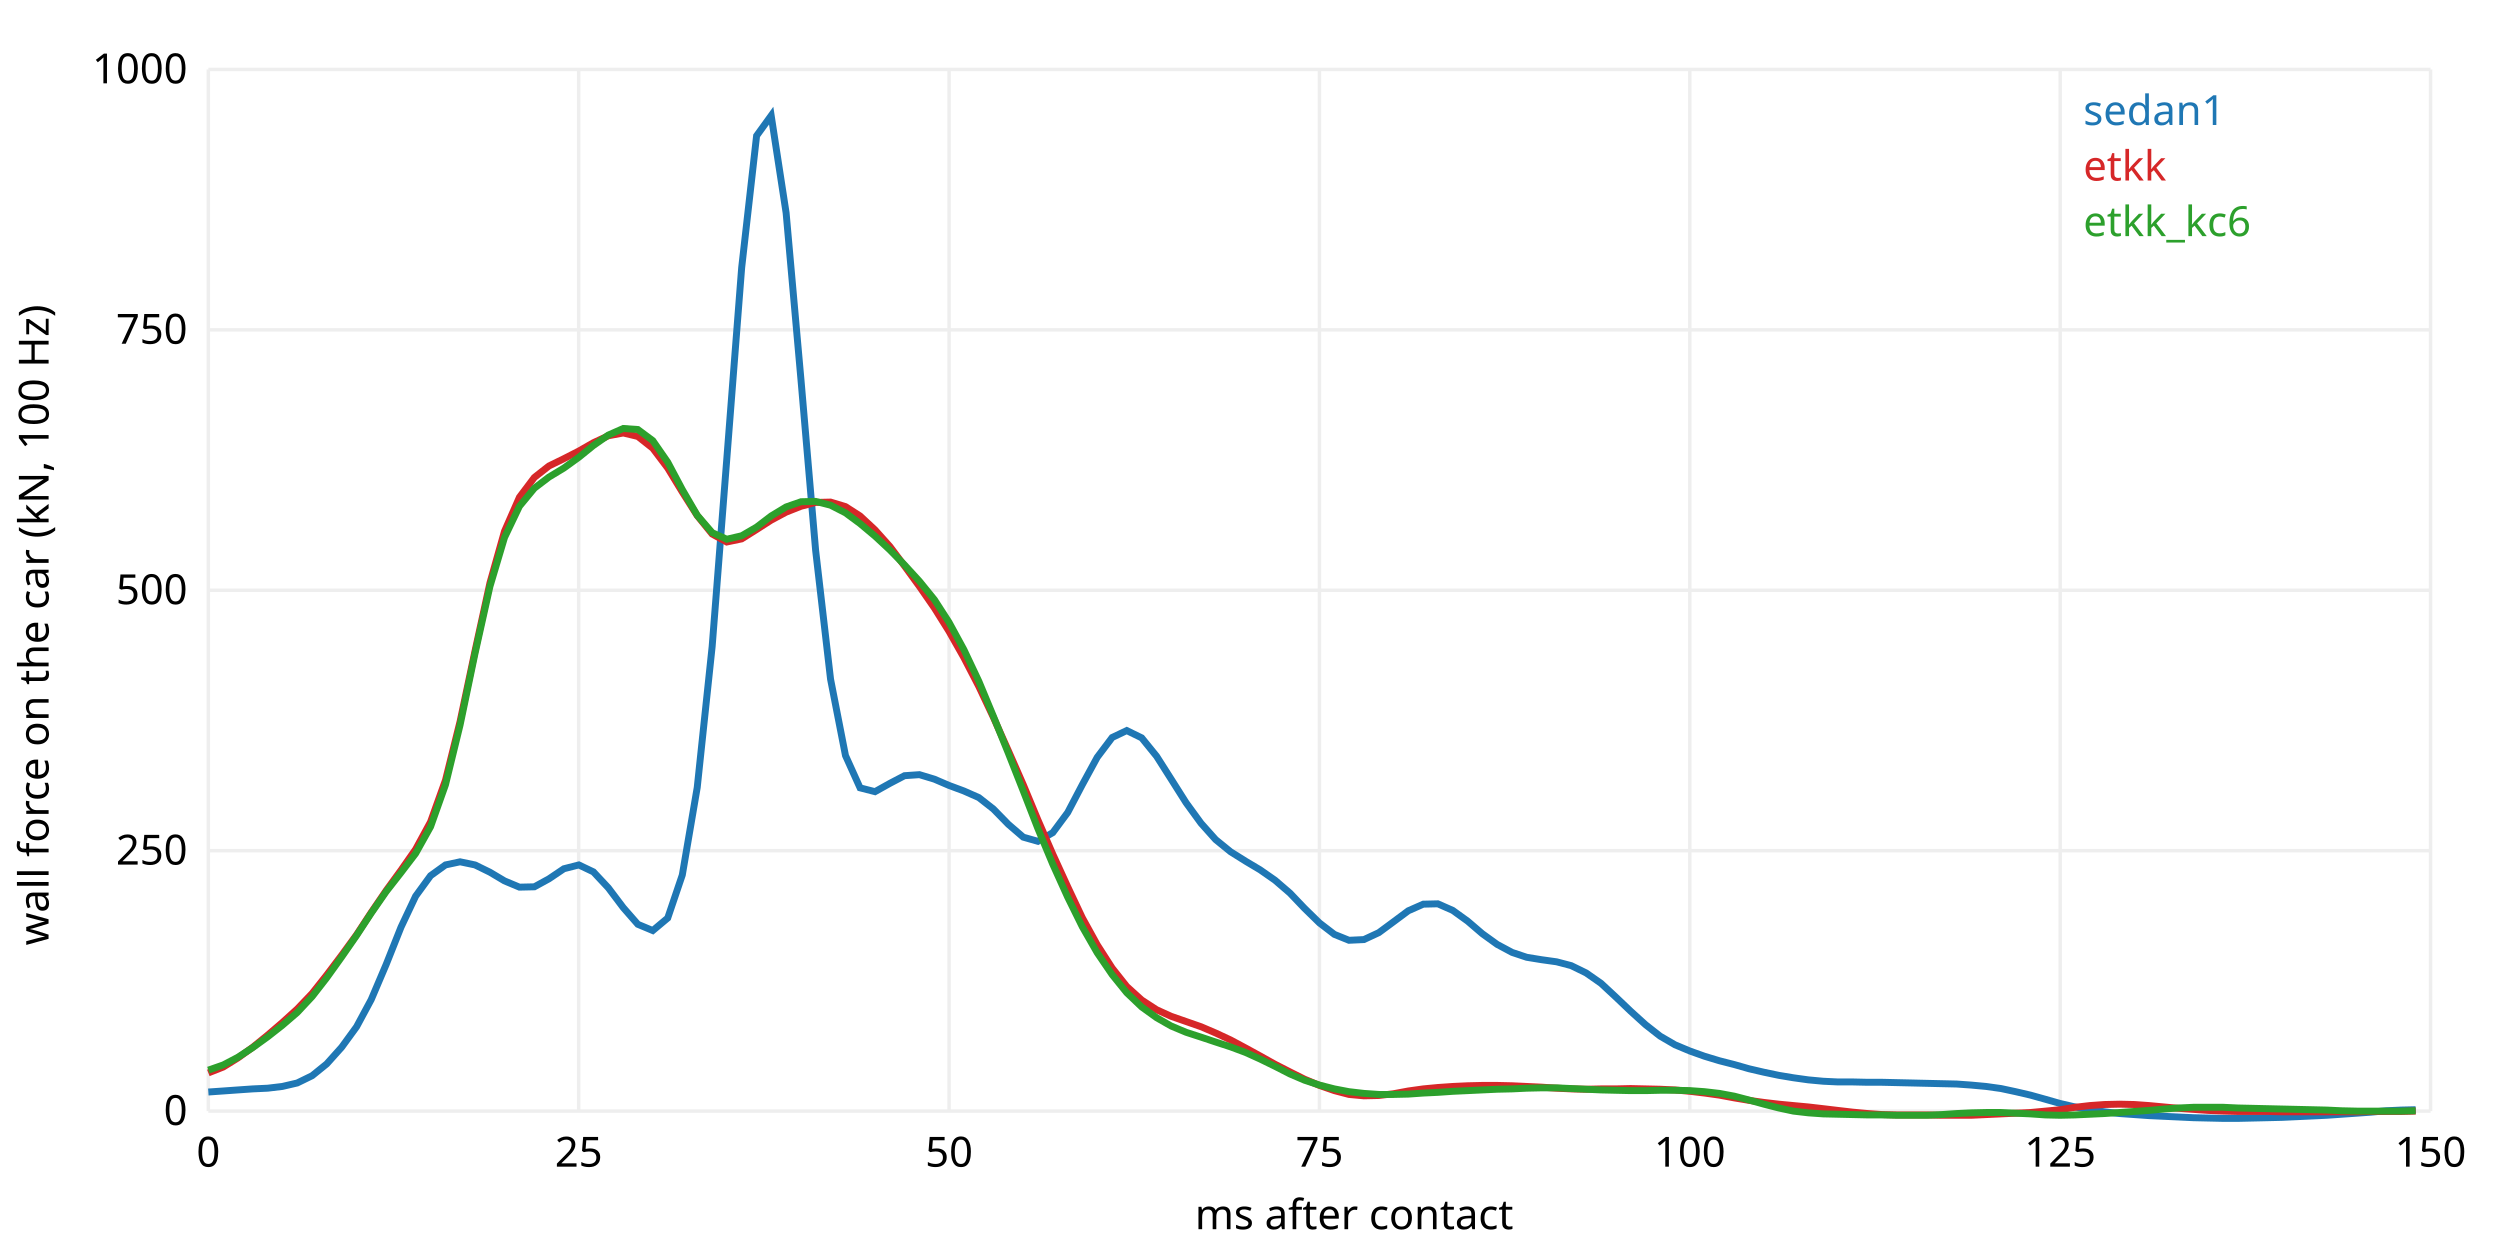
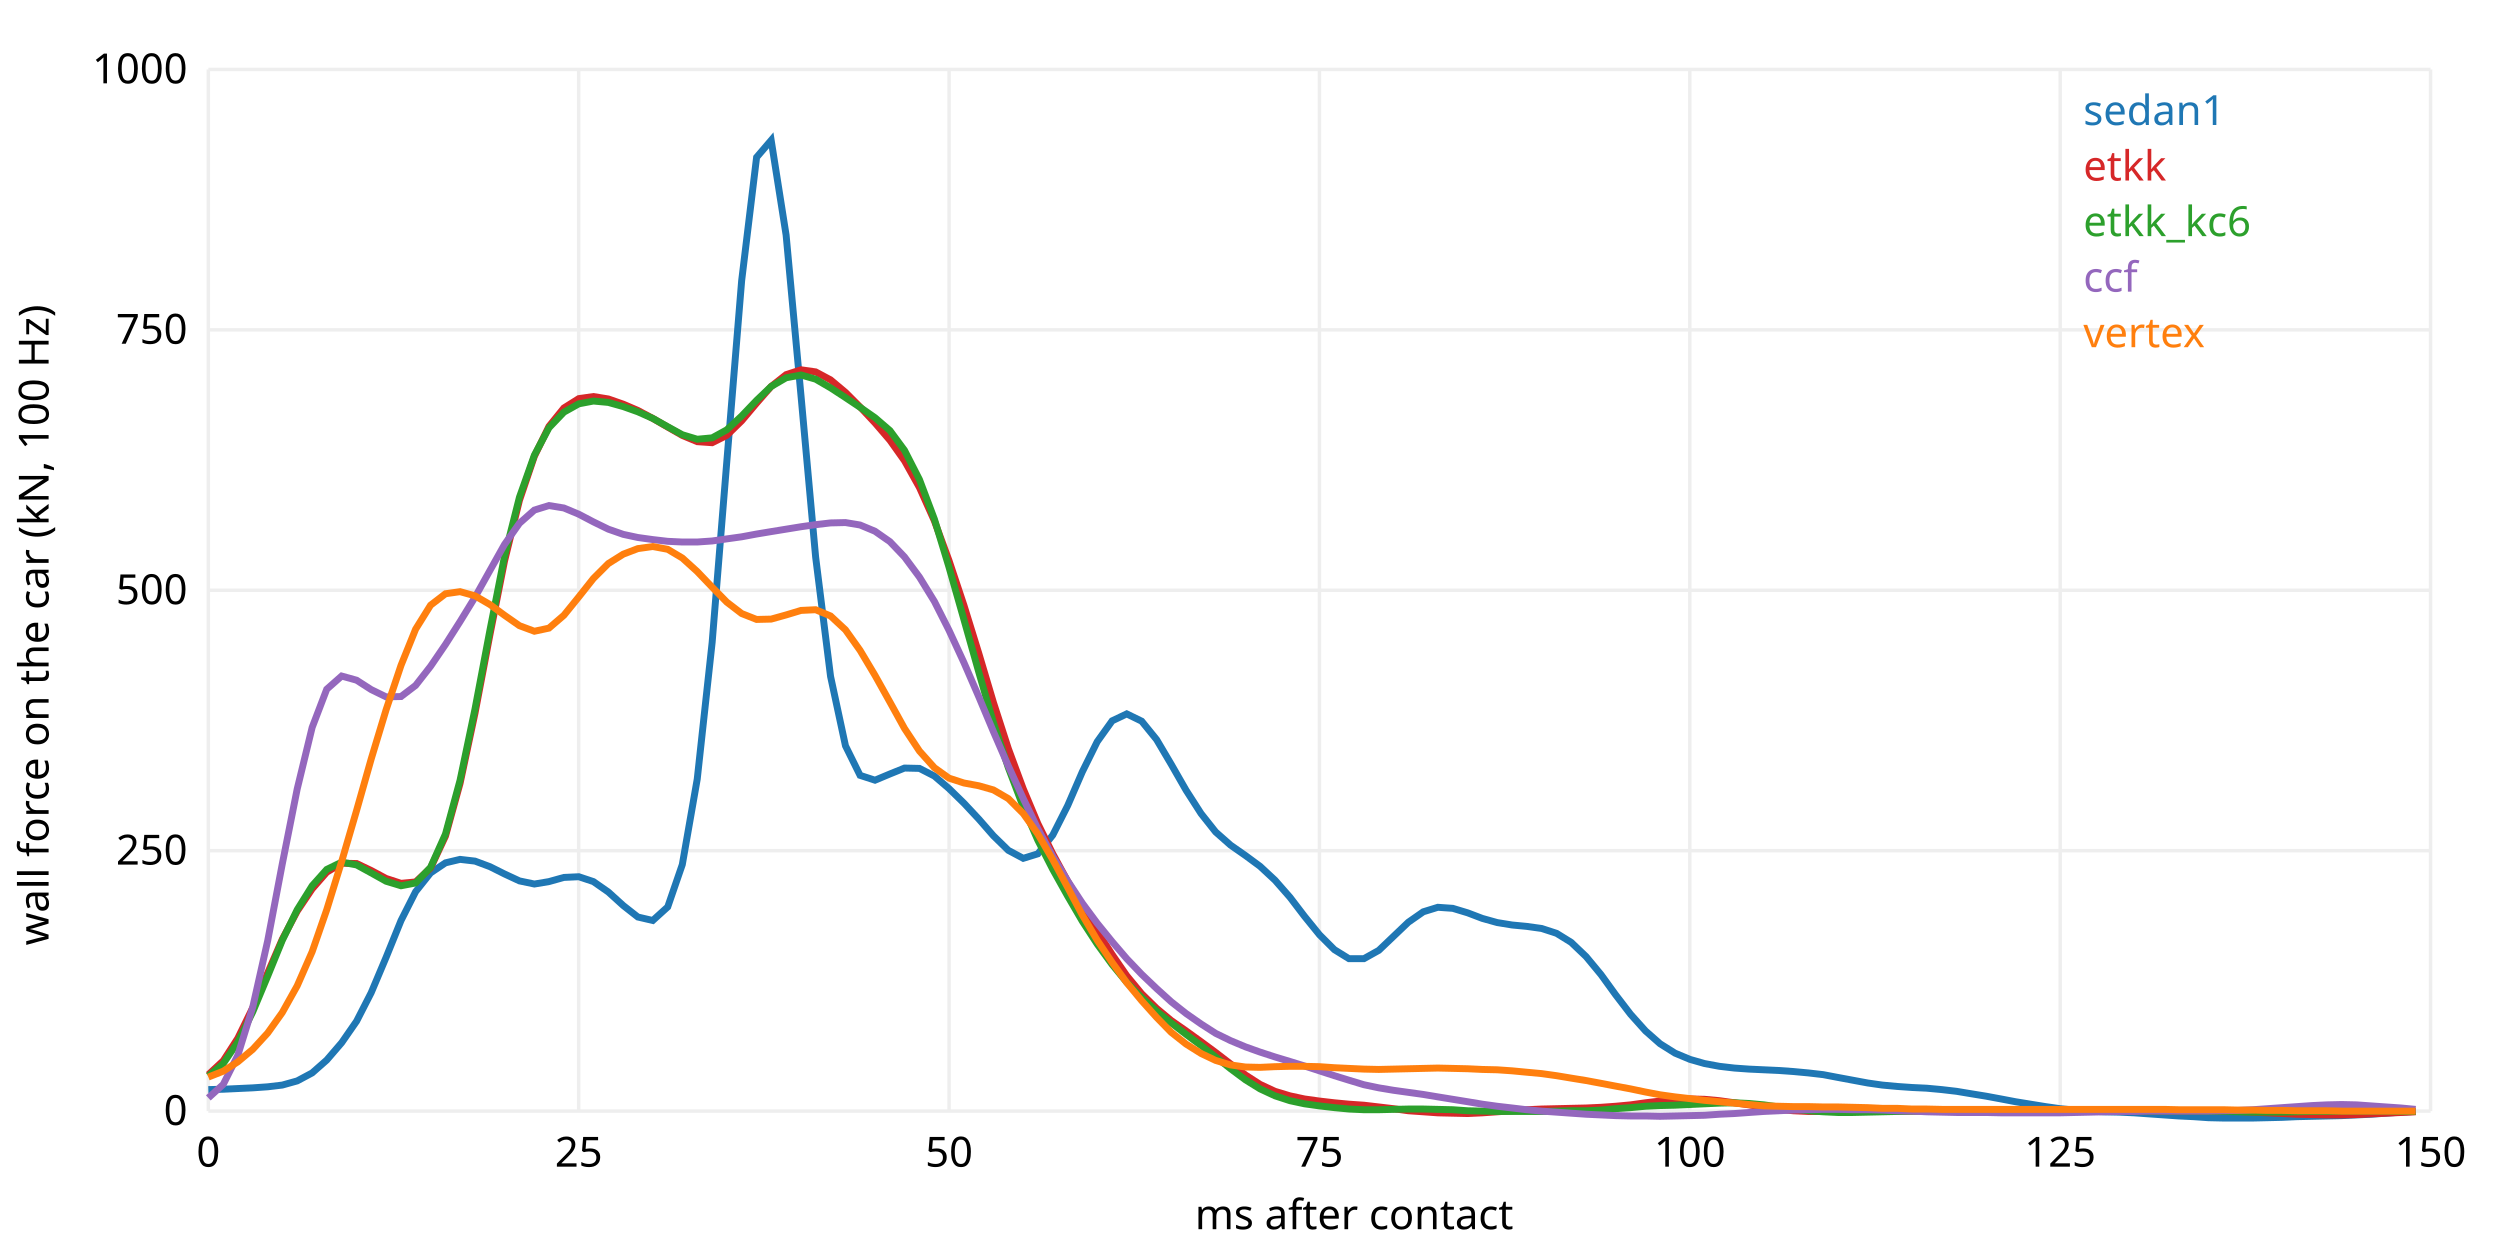
<svg xmlns="http://www.w3.org/2000/svg" viewBox="0 0 720 360" font-family="sans-serif" font-size="12">
  <rect width="720" height="360" fill="white" />
  <line x1="60" x2="60" y1="20" y2="320" stroke="#eee" />
  <text x="60" y="336" text-anchor="middle">0</text>
  <line x1="166.667" x2="166.667" y1="20" y2="320" stroke="#eee" />
  <text x="166.667" y="336" text-anchor="middle">25</text>
  <line x1="273.333" x2="273.333" y1="20" y2="320" stroke="#eee" />
  <text x="273.333" y="336" text-anchor="middle">50</text>
  <line x1="380" x2="380" y1="20" y2="320" stroke="#eee" />
  <text x="380" y="336" text-anchor="middle">75</text>
  <line x1="486.667" x2="486.667" y1="20" y2="320" stroke="#eee" />
  <text x="486.667" y="336" text-anchor="middle">100</text>
  <line x1="593.333" x2="593.333" y1="20" y2="320" stroke="#eee" />
  <text x="593.333" y="336" text-anchor="middle">125</text>
  <line x1="700" x2="700" y1="20" y2="320" stroke="#eee" />
  <text x="700" y="336" text-anchor="middle">150</text>
  <line x1="60" x2="700" y1="320" y2="320" stroke="#eee" />
  <text x="54" y="324" text-anchor="end">0</text>
  <line x1="60" x2="700" y1="245" y2="245" stroke="#eee" />
  <text x="54" y="249" text-anchor="end">250</text>
  <line x1="60" x2="700" y1="170" y2="170" stroke="#eee" />
  <text x="54" y="174" text-anchor="end">500</text>
  <line x1="60" x2="700" y1="95" y2="95" stroke="#eee" />
  <text x="54" y="99" text-anchor="end">750</text>
  <line x1="60" x2="700" y1="20" y2="20" stroke="#eee" />
  <text x="54" y="24" text-anchor="end">1000</text>
  <text x="390" y="354" text-anchor="middle">ms after contact</text>
  <text x="14" y="180" transform="rotate(-90 14 180)" text-anchor="middle">wall force on the car (kN, 100 Hz)</text>
-   <polyline fill="none" stroke="#1f77b4" stroke-width="2" points="60.0,314.5 64.3,314.2 68.5,313.9 72.8,313.6 77.1,313.4 81.3,312.9 85.6,311.9 89.9,309.8 94.1,306.4 98.4,301.6 102.7,295.7 106.9,287.9 111.2,277.8 115.5,267.0 119.7,258.1 124.0,252.2 128.3,249.1 132.5,248.2 136.8,249.1 141.1,251.2 145.3,253.7 149.6,255.5 153.9,255.4 158.1,253.1 162.4,250.2 166.7,249.1 170.9,251.1 175.2,255.7 179.5,261.4 183.7,266.2 188.0,268.0 192.3,264.4 196.5,252.0 200.8,226.8 205.1,186.2 209.3,132.4 213.6,77.1 217.9,39.1 222.1,33.3 226.4,61.3 230.7,109.6 234.9,158.5 239.2,195.6 243.5,217.6 247.7,226.9 252.0,228.0 256.3,225.6 260.5,223.4 264.8,223.1 269.1,224.4 273.3,226.2 277.6,227.8 281.9,229.7 286.1,233.0 290.4,237.4 294.7,241.1 298.9,242.3 303.2,239.8 307.5,234.0 311.7,226.0 316.0,218.1 320.3,212.4 324.5,210.4 328.8,212.5 333.1,217.8 337.3,224.4 341.6,231.2 345.9,237.1 350.1,241.8 354.4,245.3 358.7,248.0 362.9,250.5 367.2,253.5 371.5,257.2 375.7,261.6 380.0,265.8 384.3,269.1 388.5,270.8 392.8,270.6 397.1,268.6 401.3,265.5 405.6,262.3 409.9,260.4 414.1,260.3 418.4,262.2 422.7,265.3 426.9,268.9 431.2,272.0 435.5,274.3 439.7,275.7 444.0,276.4 448.3,277.0 452.5,278.1 456.8,280.2 461.1,283.2 465.3,287.1 469.6,291.2 473.9,295.1 478.1,298.4 482.4,300.9 486.7,302.7 490.9,304.2 495.2,305.5 499.5,306.6 503.7,307.8 508.0,308.8 512.3,309.7 516.5,310.4 520.8,311.0 525.1,311.4 529.3,311.6 533.6,311.6 537.9,311.7 542.1,311.7 546.4,311.8 550.7,311.9 554.9,312.0 559.2,312.1 563.5,312.2 567.7,312.5 572.0,312.9 576.3,313.5 580.5,314.4 584.8,315.4 589.1,316.6 593.3,317.8 597.6,318.8 601.9,319.6 606.1,320.2 610.4,320.7 614.7,321.0 618.9,321.3 623.2,321.5 627.5,321.7 631.7,321.9 636.0,322.0 640.3,322.1 644.5,322.1 648.8,322.0 653.1,321.9 657.3,321.8 661.6,321.6 665.9,321.4 670.1,321.2 674.4,320.9 678.7,320.6 682.9,320.3 687.2,319.9 691.5,319.7 695.7,319.6" />
+   <polyline fill="none" stroke="#1f77b4" stroke-width="2" points="60.0,313.8 64.3,313.7 68.5,313.5 72.8,313.3 77.1,313.0 81.3,312.5 85.6,311.3 89.9,309.0 94.1,305.3 98.4,300.3 102.7,294.1 106.9,285.9 111.2,275.7 115.5,265.1 119.7,256.8 124.0,251.4 128.3,248.5 132.5,247.5 136.8,248.0 141.1,249.6 145.3,251.7 149.6,253.7 153.9,254.6 158.1,253.9 162.4,252.7 166.7,252.5 170.9,253.9 175.2,256.9 179.5,260.8 183.7,264.1 188.0,265.1 192.3,261.2 196.5,249.0 200.8,224.4 205.1,185.0 209.3,133.2 213.6,80.8 217.9,45.3 222.1,40.4 226.4,67.7 230.7,114.1 234.9,160.4 239.2,194.8 243.5,214.8 247.7,223.3 252.0,224.7 256.3,222.9 260.5,221.2 264.8,221.3 269.1,223.5 273.3,227.1 277.6,231.3 281.9,235.9 286.1,240.7 290.4,244.9 294.7,247.2 298.9,245.9 303.2,240.5 307.5,232.0 311.7,222.3 316.0,213.6 320.3,207.6 324.5,205.6 328.8,207.7 333.1,213.0 337.3,220.1 341.6,227.6 345.9,234.3 350.1,239.6 354.4,243.4 358.7,246.4 362.9,249.5 367.2,253.5 371.5,258.4 375.7,263.9 380.0,269.2 384.3,273.5 388.5,276.1 392.8,276.1 397.1,273.7 401.3,269.7 405.6,265.6 409.9,262.6 414.1,261.3 418.4,261.6 422.7,262.9 426.9,264.5 431.2,265.7 435.5,266.4 439.7,266.8 444.0,267.4 448.3,268.8 452.5,271.4 456.8,275.5 461.1,280.7 465.3,286.5 469.6,292.1 473.9,296.9 478.1,300.6 482.4,303.3 486.7,305.1 490.9,306.3 495.2,307.1 499.5,307.6 503.7,307.9 508.0,308.1 512.3,308.3 516.5,308.6 520.8,309.0 525.1,309.5 529.3,310.3 533.6,311.1 537.9,311.9 542.1,312.5 546.4,312.9 550.7,313.2 554.9,313.4 559.2,313.8 563.5,314.3 567.7,315.0 572.0,315.7 576.3,316.5 580.5,317.3 584.8,318.0 589.1,318.7 593.3,319.3 597.6,319.7 601.9,320.0 606.1,320.2 610.4,320.3 614.7,320.5 618.9,320.8 623.2,321.1 627.5,321.4 631.7,321.6 636.0,321.9 640.3,322.0 644.5,322.0 648.8,322.0 653.1,321.9 657.3,321.8 661.6,321.6 665.9,321.5 670.1,321.4 674.4,321.3 678.7,321.1 682.9,320.9 687.2,320.6 691.5,320.3 695.7,320.1" />
  <text x="600" y="36" fill="#1f77b4">sedan1</text>
-   <polyline fill="none" stroke="#d62728" stroke-width="2" points="60.0,309.0 64.3,307.3 68.5,304.7 72.8,301.6 77.1,298.1 81.3,294.5 85.6,290.6 89.9,286.1 94.1,280.8 98.4,275.1 102.7,269.2 106.9,262.8 111.2,256.5 115.5,250.6 119.7,244.6 124.0,236.7 128.3,224.7 132.5,207.8 136.8,187.5 141.1,167.9 145.3,153.0 149.6,143.2 153.9,137.5 158.1,134.2 162.4,132.1 166.7,129.9 170.9,127.5 175.2,125.5 179.5,124.7 183.7,125.7 188.0,129.1 192.3,134.8 196.5,141.7 200.8,148.5 205.1,153.8 209.3,156.1 213.6,155.2 217.9,152.5 222.1,149.8 226.4,147.5 230.7,145.8 234.9,144.7 239.2,144.6 243.5,145.9 247.7,148.6 252.0,152.6 256.3,157.4 260.5,163.0 264.8,168.9 269.1,175.1 273.3,181.8 277.6,189.4 281.9,197.7 286.1,206.6 290.4,216.2 294.7,226.0 298.9,236.1 303.2,246.0 307.5,255.4 311.7,264.3 316.0,272.1 320.3,278.8 324.5,284.1 328.8,288.0 333.1,290.8 337.3,292.7 341.6,294.2 345.9,295.7 350.1,297.5 354.4,299.5 358.7,301.8 362.9,304.1 367.2,306.5 371.5,308.7 375.7,310.8 380.0,312.6 384.3,314.1 388.5,315.2 392.8,315.6 397.1,315.5 401.3,315.0 405.6,314.2 409.9,313.6 414.1,313.2 418.4,312.9 422.7,312.7 426.9,312.6 431.2,312.6 435.5,312.7 439.7,312.9 444.0,313.1 448.3,313.4 452.5,313.6 456.8,313.7 461.1,313.6 465.3,313.6 469.6,313.5 473.9,313.6 478.1,313.7 482.4,313.9 486.7,314.3 490.9,314.8 495.2,315.4 499.5,316.2 503.7,316.9 508.0,317.5 512.3,318.0 516.5,318.4 520.8,318.8 525.1,319.3 529.3,319.8 533.6,320.3 537.9,320.7 542.1,321.0 546.4,321.1 550.7,321.1 554.9,321.1 559.2,321.2 563.5,321.2 567.7,321.2 572.0,321.0 576.3,320.8 580.5,320.6 584.8,320.4 589.1,320.0 593.3,319.6 597.6,318.9 601.9,318.4 606.1,318.1 610.4,318.0 614.7,318.1 618.9,318.4 623.2,318.8 627.5,319.2 631.7,319.5 636.0,319.8 640.3,320.0 644.5,320.1 648.8,320.1 653.1,320.1 657.3,320.2 661.6,320.2 665.9,320.2 670.1,320.2 674.4,320.2 678.7,320.2 682.9,320.1 687.2,320.1 691.5,320.1 695.7,320.0" />
+   <polyline fill="none" stroke="#d62728" stroke-width="2" points="60.0,309.5 64.3,305.5 68.5,299.0 72.8,290.2 77.1,280.2 81.3,270.5 85.6,262.4 89.9,256.0 94.1,251.2 98.4,248.6 102.7,248.7 106.9,250.7 111.2,253.0 115.5,254.4 119.7,254.0 124.0,250.0 128.3,240.8 132.5,225.6 136.8,205.4 141.1,182.8 145.3,161.6 149.6,144.1 153.9,131.4 158.1,122.8 162.4,117.5 166.7,114.8 170.9,114.2 175.2,114.9 179.5,116.4 183.7,118.2 188.0,120.5 192.3,123.0 196.5,125.4 200.8,127.2 205.1,127.5 209.3,125.4 213.6,121.2 217.9,116.1 222.1,111.3 226.4,107.9 230.7,106.5 234.9,107.1 239.2,109.4 243.5,113.0 247.7,117.2 252.0,121.8 256.3,126.8 260.5,132.7 264.8,140.4 269.1,150.0 273.3,161.4 277.6,174.3 281.9,188.2 286.1,202.3 290.4,215.6 294.7,227.2 298.9,237.2 303.2,245.9 307.5,253.8 311.7,261.1 316.0,268.2 320.3,274.9 324.5,281.0 328.8,286.2 333.1,290.4 337.3,293.9 341.6,296.9 345.9,300.0 350.1,303.1 354.4,306.4 358.7,309.6 362.9,312.3 367.2,314.3 371.5,315.6 375.7,316.5 380.0,317.1 384.3,317.6 388.5,318.0 392.8,318.3 397.1,318.8 401.3,319.3 405.6,319.9 409.9,320.2 414.1,320.5 418.4,320.6 422.7,320.7 426.9,320.5 431.2,320.2 435.5,319.9 439.7,319.6 444.0,319.4 448.3,319.3 452.5,319.2 456.8,319.1 461.1,318.9 465.3,318.6 469.6,318.2 473.9,317.6 478.1,317.1 482.4,316.6 486.7,316.5 490.9,316.6 495.2,317.0 499.5,317.6 503.7,318.2 508.0,318.9 512.3,319.5 516.5,319.9 520.8,320.1 525.1,320.1 529.3,320.1 533.6,320.0 537.9,320.0 542.1,320.0 546.4,320.0 550.7,320.0 554.9,320.0 559.2,320.0 563.5,320.0 567.7,320.0 572.0,320.0 576.3,320.0 580.5,320.0 584.8,320.0 589.1,320.0 593.3,320.0 597.6,320.0 601.9,320.0 606.1,320.0 610.4,320.0 614.7,320.0 618.9,320.0 623.2,320.0 627.5,320.0 631.7,320.0 636.0,320.0 640.3,320.1 644.5,320.1 648.8,320.3 653.1,320.5 657.3,320.7 661.6,320.9 665.9,321.0 670.1,321.1 674.4,321.1 678.7,321.0 682.9,320.8 687.2,320.6 691.5,320.4 695.7,320.2" />
  <text x="600" y="52" fill="#d62728">etkk</text>
-   <polyline fill="none" stroke="#2ca02c" stroke-width="2" points="60.0,308.2 64.3,306.7 68.5,304.5 72.8,301.7 77.1,298.6 81.3,295.3 85.6,291.6 89.9,287.0 94.1,281.6 98.4,275.6 102.7,269.4 106.9,263.0 111.2,256.8 115.5,251.3 119.7,245.8 124.0,238.1 128.3,226.0 132.5,208.8 136.8,188.2 141.1,168.9 145.3,154.8 149.6,145.8 153.9,140.6 158.1,137.4 162.4,134.8 166.7,131.7 170.9,128.3 175.2,125.3 179.5,123.4 183.7,123.7 188.0,126.9 192.3,133.1 196.5,141.0 200.8,148.4 205.1,153.4 209.3,155.3 213.6,154.3 217.9,151.8 222.1,148.6 226.4,146.0 230.7,144.5 234.9,144.4 239.2,145.5 243.5,147.7 247.7,150.8 252.0,154.4 256.3,158.4 260.5,162.7 264.8,167.4 269.1,172.7 273.3,179.2 277.6,187.1 281.9,196.2 286.1,206.3 290.4,216.9 294.7,227.8 298.9,238.6 303.2,248.9 307.5,258.4 311.7,266.9 316.0,274.4 320.3,280.7 324.5,285.9 328.8,290.0 333.1,293.1 337.3,295.5 341.6,297.3 345.9,298.7 350.1,300.1 354.4,301.5 358.7,303.1 362.9,305.0 367.2,307.1 371.5,309.3 375.7,311.1 380.0,312.5 384.3,313.6 388.5,314.4 392.8,314.9 397.1,315.2 401.3,315.2 405.6,315.1 409.9,314.8 414.1,314.6 418.4,314.3 422.7,314.1 426.9,313.9 431.2,313.7 435.5,313.6 439.7,313.4 444.0,313.3 448.3,313.3 452.5,313.5 456.8,313.7 461.1,313.9 465.3,314.0 469.6,314.1 473.9,314.1 478.1,314.0 482.4,314.0 486.7,314.1 490.9,314.4 495.2,314.9 499.5,315.7 503.7,316.8 508.0,318.0 512.3,319.1 516.5,320.0 520.8,320.5 525.1,320.8 529.3,320.9 533.6,321.0 537.9,321.1 542.1,321.1 546.4,321.2 550.7,321.2 554.9,321.2 559.2,321.0 563.5,320.7 567.7,320.5 572.0,320.4 576.3,320.4 580.5,320.6 584.8,320.8 589.1,321.1 593.3,321.2 597.6,321.1 601.9,320.9 606.1,320.7 610.4,320.4 614.7,320.1 618.9,319.8 623.2,319.4 627.5,319.1 631.7,318.9 636.0,318.9 640.3,318.9 644.5,319.1 648.8,319.2 653.1,319.3 657.3,319.4 661.6,319.5 665.9,319.6 670.1,319.7 674.4,319.9 678.7,320.0 682.9,320.0 687.2,320.0 691.5,320.0 695.7,319.9" />
+   <polyline fill="none" stroke="#2ca02c" stroke-width="2" points="60.0,309.9 64.3,306.3 68.5,300.1 72.8,291.4 77.1,281.1 81.3,270.8 85.6,262.0 89.9,255.1 94.1,250.4 98.4,248.3 102.7,249.1 106.9,251.4 111.2,253.8 115.5,255.1 119.7,254.3 124.0,249.8 128.3,240.2 132.5,224.7 136.8,204.2 141.1,181.5 145.3,160.2 149.6,143.2 153.9,131.1 158.1,123.2 162.4,118.7 166.7,116.3 170.9,115.5 175.2,115.9 179.5,117.1 183.7,118.6 188.0,120.5 192.3,122.9 196.5,125.2 200.8,126.5 205.1,126.1 209.3,123.8 213.6,119.8 217.9,115.3 222.1,111.3 226.4,108.8 230.7,108.0 234.9,109.2 239.2,111.7 243.5,114.5 247.7,117.3 252.0,120.3 256.3,124.0 260.5,129.7 264.8,138.1 269.1,149.5 273.3,163.3 277.6,178.4 281.9,193.6 286.1,208.1 290.4,221.1 294.7,232.4 298.9,242.0 303.2,250.4 307.5,258.1 311.7,265.3 316.0,271.9 320.3,277.8 324.5,282.9 328.8,287.3 333.1,291.2 337.3,294.6 341.6,297.9 345.9,301.1 350.1,304.4 354.4,307.8 358.7,311.0 362.9,313.6 367.2,315.6 371.5,317.0 375.7,317.9 380.0,318.5 384.3,319.0 388.5,319.4 392.8,319.6 397.1,319.6 401.3,319.5 405.6,319.4 409.9,319.4 414.1,319.5 418.4,319.6 422.7,319.9 426.9,320.0 431.2,320.1 435.5,320.1 439.7,320.1 444.0,320.1 448.3,320.0 452.5,319.9 456.8,319.9 461.1,319.7 465.3,319.3 469.6,319.0 473.9,318.6 478.1,318.4 482.4,318.3 486.7,318.1 490.9,317.9 495.2,317.7 499.5,317.6 503.7,317.8 508.0,318.2 512.3,318.8 516.5,319.4 520.8,319.9 525.1,320.2 529.3,320.4 533.6,320.4 537.9,320.3 542.1,320.2 546.4,320.1 550.7,320.0 554.9,319.9 559.2,319.9 563.5,319.9 567.7,320.0 572.0,320.0 576.3,320.0 580.5,320.0 584.8,320.0 589.1,320.0 593.3,320.0 597.6,320.0 601.9,320.0 606.1,320.0 610.4,320.0 614.7,320.0 618.9,320.0 623.2,320.0 627.5,320.0 631.7,320.0 636.0,320.1 640.3,320.1 644.5,320.2 648.8,320.3 653.1,320.3 657.3,320.3 661.6,320.2 665.9,320.1 670.1,320.1 674.4,320.0 678.7,320.0 682.9,320.0 687.2,320.0 691.5,320.1 695.7,320.1" />
  <text x="600" y="68" fill="#2ca02c">etkk_kc6</text>
+   <polyline fill="none" stroke="#9467bd" stroke-width="2" points="60.0,316.2 64.3,312.3 68.5,303.9 72.8,290.0 77.1,270.9 81.3,248.8 85.6,227.2 89.9,209.5 94.1,198.5 98.4,194.7 102.7,195.9 106.9,198.6 111.2,200.7 115.5,200.6 119.7,197.4 124.0,191.9 128.3,185.6 132.5,179.0 136.8,172.0 141.1,164.3 145.3,156.8 149.6,150.7 153.9,146.9 158.1,145.6 162.4,146.3 166.7,148.1 170.9,150.3 175.2,152.4 179.5,153.9 183.7,154.8 188.0,155.4 192.3,155.9 196.5,156.1 200.8,156.1 205.1,155.8 209.3,155.2 213.6,154.6 217.9,153.8 222.1,153.1 226.4,152.4 230.7,151.7 234.9,151.1 239.2,150.6 243.5,150.5 247.7,151.2 252.0,153.0 256.3,156.0 260.5,160.4 264.8,166.2 269.1,173.2 273.3,181.5 277.6,190.8 281.9,200.7 286.1,210.7 290.4,220.6 294.7,230.0 298.9,238.7 303.2,246.6 307.5,253.7 311.7,260.1 316.0,265.9 320.3,271.2 324.5,276.1 328.8,280.6 333.1,284.7 337.3,288.5 341.6,291.9 345.9,294.9 350.1,297.6 354.4,299.7 358.7,301.5 362.9,303.0 367.2,304.4 371.5,305.7 375.7,307.0 380.0,308.4 384.3,309.8 388.5,311.1 392.8,312.4 397.1,313.3 401.3,314.0 405.6,314.6 409.9,315.2 414.1,315.9 418.4,316.6 422.7,317.3 426.9,318.0 431.2,318.6 435.5,319.1 439.7,319.6 444.0,320.0 448.3,320.3 452.5,320.6 456.8,320.9 461.1,321.1 465.3,321.3 469.6,321.4 473.9,321.4 478.1,321.5 482.4,321.4 486.7,321.3 490.9,321.2 495.2,320.9 499.5,320.7 503.7,320.4 508.0,320.1 512.3,319.9 516.5,319.7 520.8,319.6 525.1,319.5 529.3,319.5 533.6,319.6 537.9,319.6 542.1,319.7 546.4,319.9 550.7,320.0 554.9,320.2 559.2,320.3 563.5,320.4 567.7,320.4 572.0,320.4 576.3,320.5 580.5,320.5 584.8,320.5 589.1,320.5 593.3,320.5 597.6,320.4 601.9,320.3 606.1,320.2 610.4,320.1 614.7,320.1 618.9,320.0 623.2,320.0 627.5,320.0 631.7,320.0 636.0,320.0 640.3,319.9 644.5,319.8 648.8,319.6 653.1,319.3 657.3,319.0 661.6,318.7 665.9,318.4 670.1,318.2 674.4,318.1 678.7,318.2 682.9,318.5 687.2,318.8 691.5,319.1 695.7,319.5" />
+   <text x="600" y="84" fill="#9467bd">ccf</text>
+   <polyline fill="none" stroke="#ff7f0e" stroke-width="2" points="60.0,310.2 64.3,308.5 68.5,305.8 72.8,302.2 77.1,297.5 81.3,291.6 85.6,283.9 89.9,274.1 94.1,262.0 98.4,248.1 102.7,233.4 106.9,218.6 111.2,204.4 115.5,191.6 119.7,181.2 124.0,174.3 128.3,171.0 132.5,170.4 136.8,171.6 141.1,174.1 145.3,177.2 149.6,180.2 153.9,181.8 158.1,180.9 162.4,177.2 166.7,171.9 170.9,166.6 175.2,162.3 179.5,159.6 183.7,158.0 188.0,157.4 192.3,158.2 196.5,160.7 200.8,164.6 205.1,169.1 209.3,173.4 213.6,176.7 217.9,178.4 222.1,178.3 226.4,177.1 230.7,175.8 234.9,175.6 239.2,177.4 243.5,181.4 247.7,187.3 252.0,194.5 256.3,202.2 260.5,209.8 264.8,216.3 269.1,221.1 273.3,224.1 277.6,225.5 281.9,226.3 286.1,227.5 290.4,230.0 294.7,234.3 298.9,240.2 303.2,247.6 307.5,255.6 311.7,263.5 316.0,270.8 320.3,277.2 324.5,283.0 328.8,288.2 333.1,293.0 337.3,297.3 341.6,300.7 345.9,303.4 350.1,305.4 354.4,306.7 358.7,307.3 362.9,307.4 367.2,307.2 371.5,307.1 375.7,307.1 380.0,307.2 384.3,307.5 388.5,307.7 392.8,307.9 397.1,308.0 401.3,307.9 405.6,307.8 409.9,307.7 414.1,307.6 418.4,307.7 422.7,307.8 426.9,308.0 431.2,308.1 435.5,308.4 439.7,308.8 444.0,309.2 448.3,309.8 452.5,310.5 456.8,311.2 461.1,312.0 465.3,312.8 469.6,313.6 473.9,314.5 478.1,315.3 482.4,315.9 486.7,316.4 490.9,316.9 495.2,317.3 499.5,317.7 503.7,318.1 508.0,318.5 512.3,318.6 516.5,318.7 520.8,318.7 525.1,318.8 529.3,318.8 533.6,318.9 537.9,319.0 542.1,319.2 546.4,319.2 550.7,319.4 554.9,319.4 559.2,319.5 563.5,319.5 567.7,319.5 572.0,319.5 576.3,319.5 580.5,319.5 584.8,319.5 589.1,319.5 593.3,319.5 597.6,319.5 601.9,319.5 606.1,319.5 610.4,319.5 614.7,319.5 618.9,319.5 623.2,319.5 627.5,319.6 631.7,319.6 636.0,319.6 640.3,319.6 644.5,319.7 648.8,319.7 653.1,319.8 657.3,319.8 661.6,319.9 665.9,319.9 670.1,319.9 674.4,320.0 678.7,320.0 682.9,320.0 687.2,320.0 691.5,320.0 695.7,320.0" />
+   <text x="600" y="100" fill="#ff7f0e">vertex</text>
</svg>
